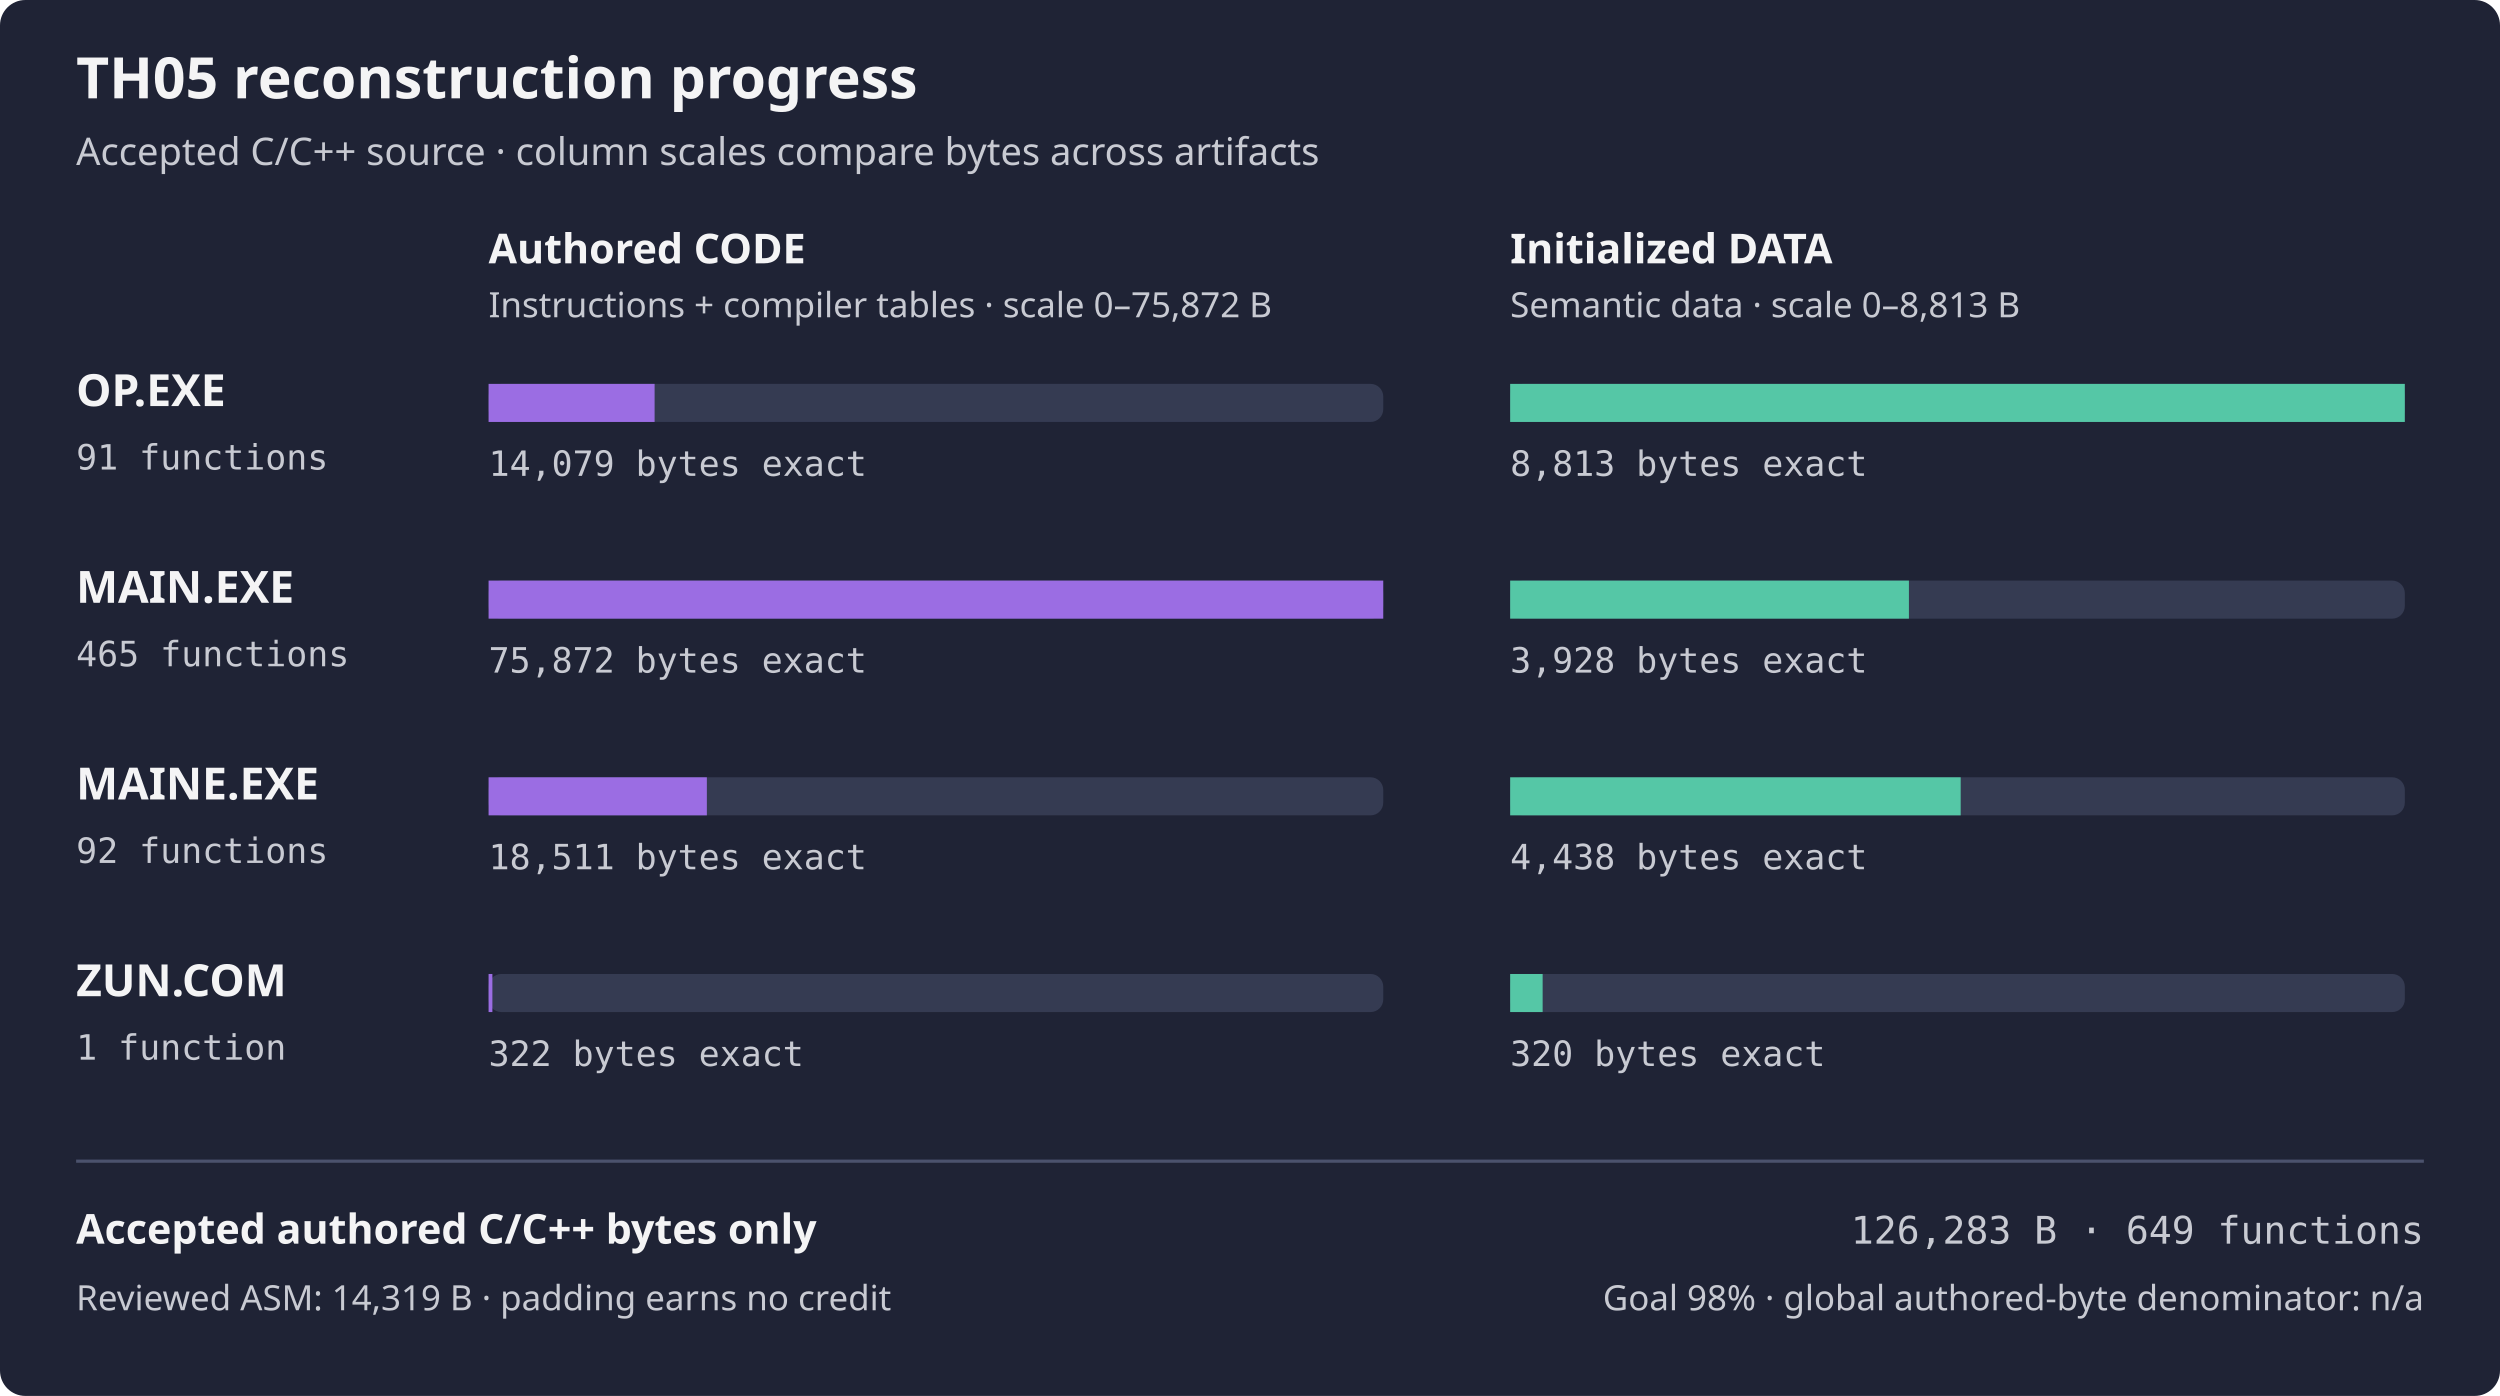
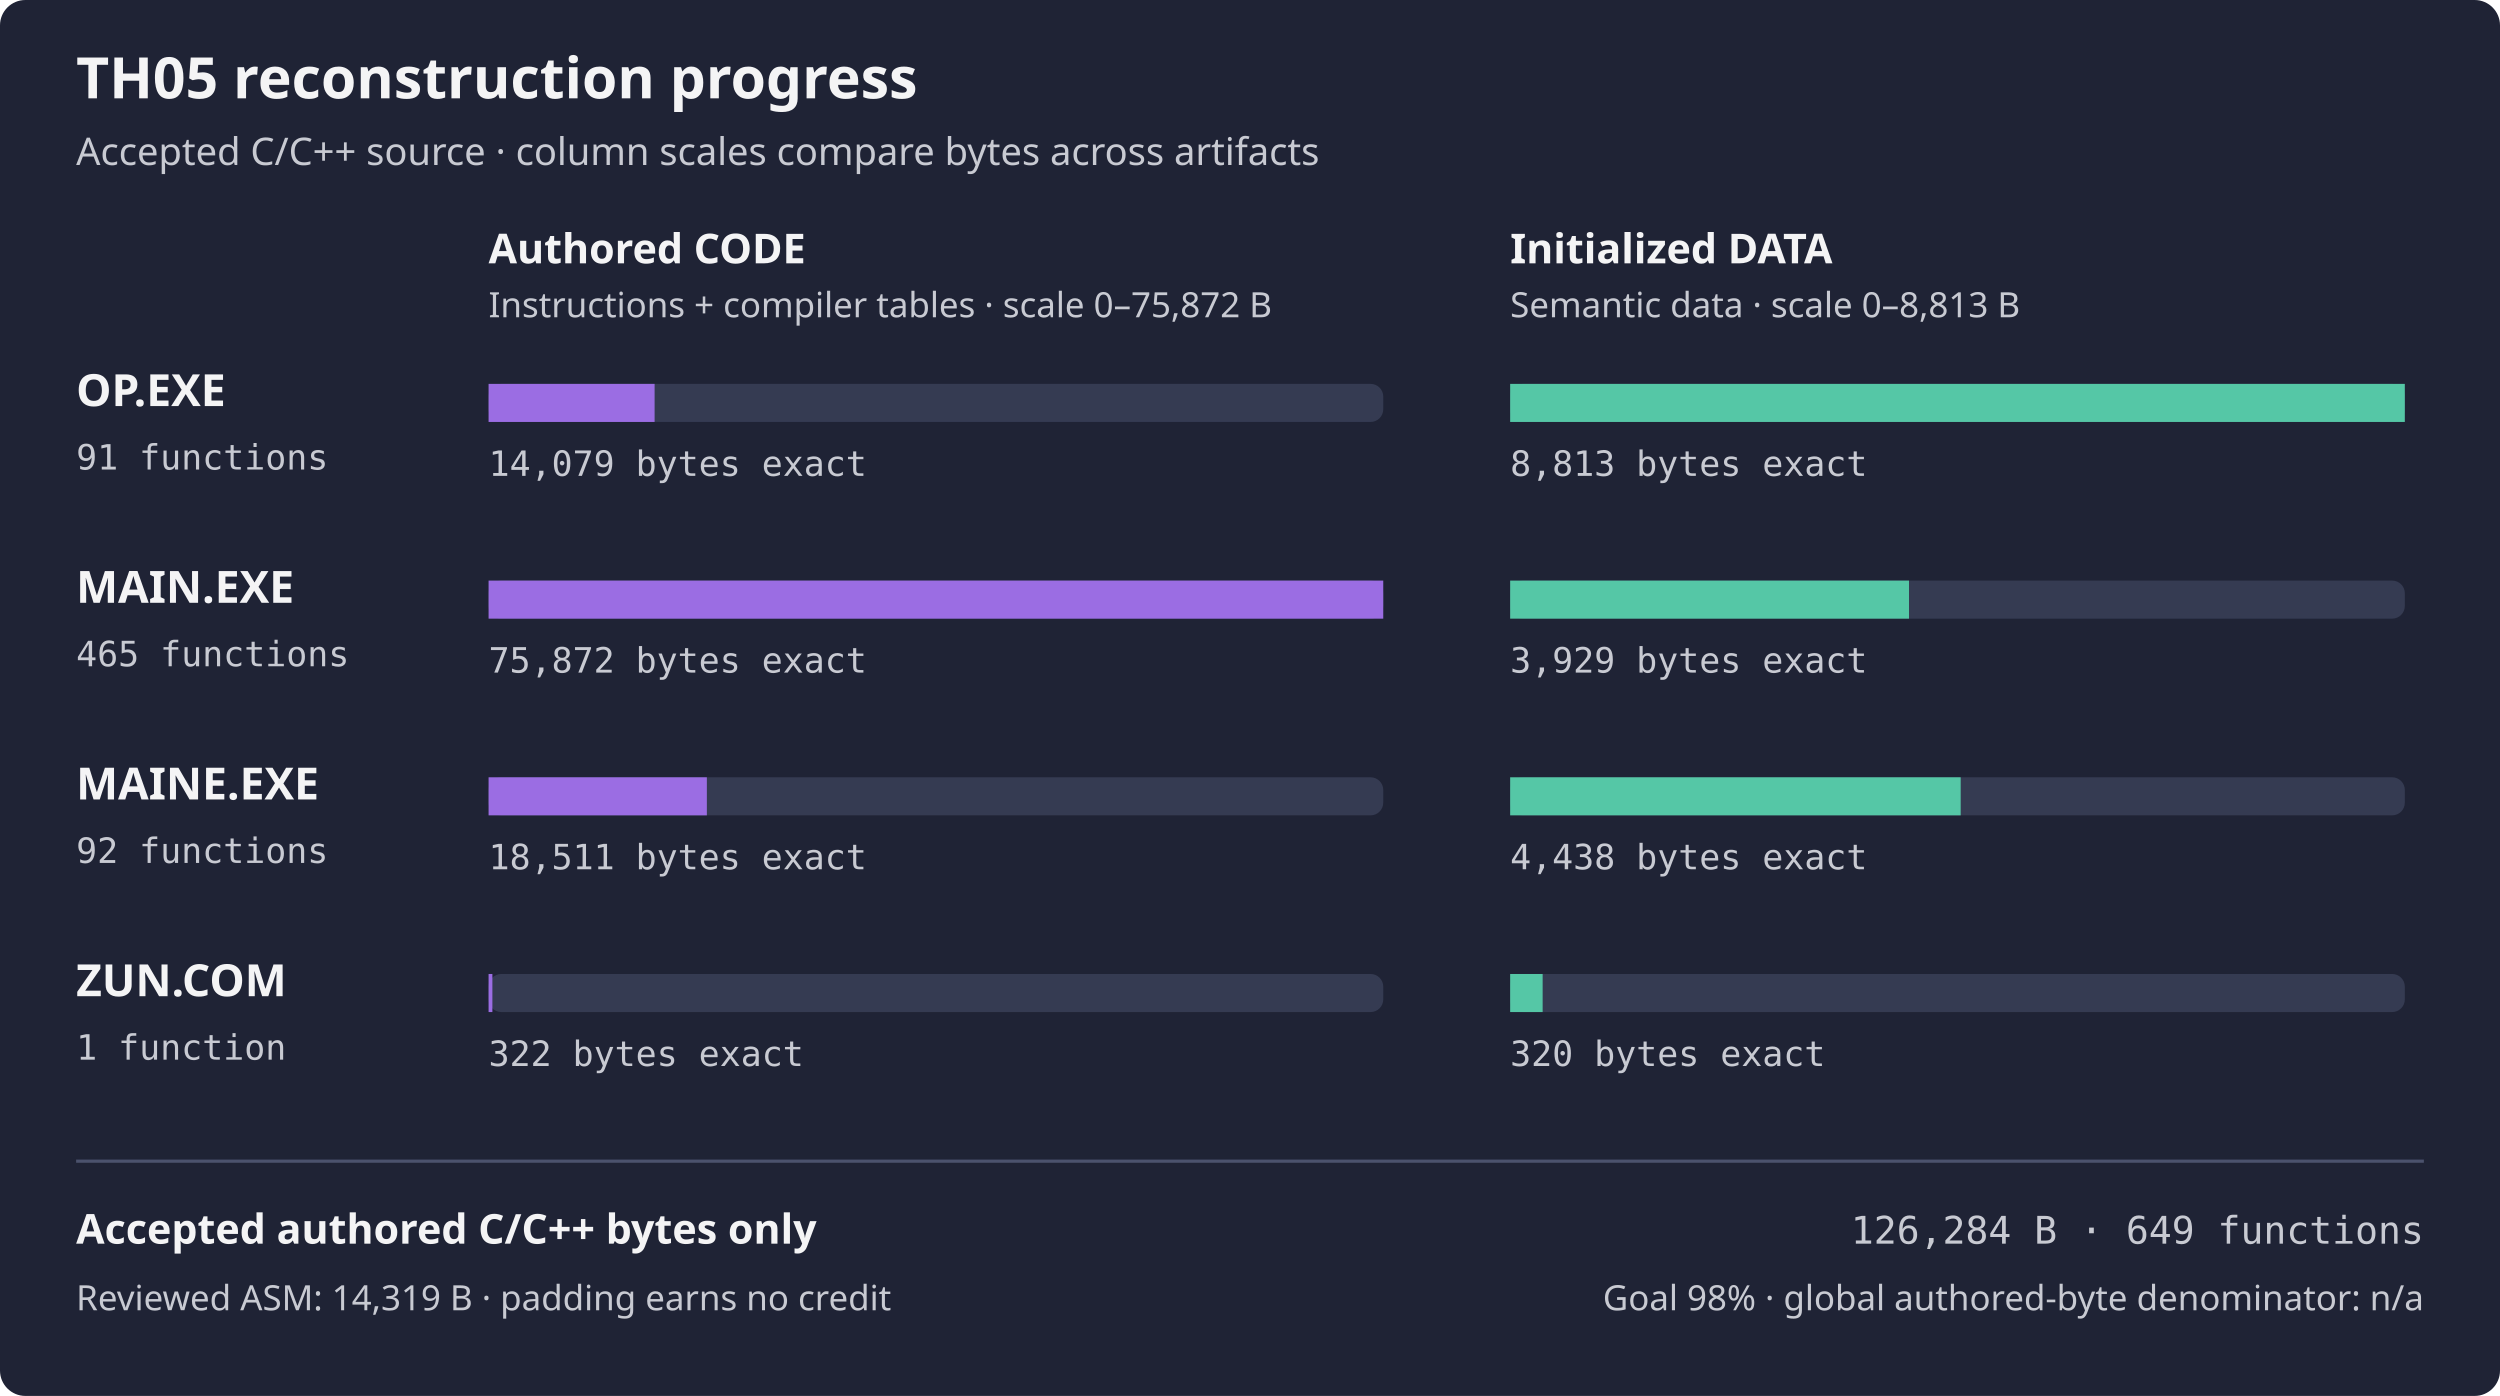
<svg xmlns="http://www.w3.org/2000/svg" width="788" height="440" viewBox="0 0 788 440" role="img" aria-labelledby="title desc">
  <rect width="788" height="440" rx="8" fill="#1f2335" />
  <text x="24" y="31" fill="#f4f4f5" font-family="sans-serif" font-size="18" font-weight="600">TH05 reconstruction progress</text>
  <text x="24" y="52" fill="#c8cad2" font-family="sans-serif" font-size="12">Accepted C/C++ source · column scales compare bytes across artifacts</text>
  <text x="154" y="83" fill="#f4f4f5" font-family="sans-serif" font-size="13" font-weight="600">Authored CODE</text>
  <text x="476" y="83" fill="#f4f4f5" font-family="sans-serif" font-size="13" font-weight="600">Initialized DATA</text>
  <text x="154" y="100" fill="#c8cad2" font-family="sans-serif" font-size="11">Instructions + compiler tables · scale 0–75,872 B</text>
  <text x="476" y="100" fill="#c8cad2" font-family="sans-serif" font-size="11">Semantic data · scale 0–8,813 B</text>
  <text x="24" y="128" fill="#f4f4f5" font-family="sans-serif" font-size="14" font-weight="600">OP.EXE</text>
  <text x="24" y="148" fill="#c8cad2" font-family="monospace" font-size="11">91 functions</text>
  <rect x="154" y="121" width="282" height="12" rx="4" fill="#353b52" />
  <rect x="154" y="121" width="52.33" height="12" fill="#9b6de3" />
  <rect x="476" y="121" width="282" height="12" rx="4" fill="#353b52" />
  <rect x="476" y="121" width="282.00" height="12" fill="#55c7a6" />
  <text x="154" y="150" fill="#c8cad2" font-family="monospace" font-size="11">14,079 bytes exact</text>
  <text x="476" y="150" fill="#c8cad2" font-family="monospace" font-size="11">8,813 bytes exact</text>
  <text x="24" y="190" fill="#f4f4f5" font-family="sans-serif" font-size="14" font-weight="600">MAIN.EXE</text>
  <text x="24" y="210" fill="#c8cad2" font-family="monospace" font-size="11">465 functions</text>
  <rect x="154" y="183" width="282" height="12" rx="4" fill="#353b52" />
  <rect x="154" y="183" width="282.00" height="12" fill="#9b6de3" />
  <rect x="476" y="183" width="282" height="12" rx="4" fill="#353b52" />
-   <rect x="476" y="183" width="125.69" height="12" fill="#55c7a6" />
+   <rect x="476" y="183" width="125.72" height="12" fill="#55c7a6" />
  <text x="154" y="212" fill="#c8cad2" font-family="monospace" font-size="11">75,872 bytes exact</text>
-   <text x="476" y="212" fill="#c8cad2" font-family="monospace" font-size="11">3,928 bytes exact</text>
+   <text x="476" y="212" fill="#c8cad2" font-family="monospace" font-size="11">3,929 bytes exact</text>
  <text x="24" y="252" fill="#f4f4f5" font-family="sans-serif" font-size="14" font-weight="600">MAINE.EXE</text>
  <text x="24" y="272" fill="#c8cad2" font-family="monospace" font-size="11">92 functions</text>
  <rect x="154" y="245" width="282" height="12" rx="4" fill="#353b52" />
  <rect x="154" y="245" width="68.80" height="12" fill="#9b6de3" />
  <rect x="476" y="245" width="282" height="12" rx="4" fill="#353b52" />
  <rect x="476" y="245" width="142.01" height="12" fill="#55c7a6" />
  <text x="154" y="274" fill="#c8cad2" font-family="monospace" font-size="11">18,511 bytes exact</text>
  <text x="476" y="274" fill="#c8cad2" font-family="monospace" font-size="11">4,438 bytes exact</text>
  <text x="24" y="314" fill="#f4f4f5" font-family="sans-serif" font-size="14" font-weight="600">ZUN.COM</text>
  <text x="24" y="334" fill="#c8cad2" font-family="monospace" font-size="11">1 function</text>
  <rect x="154" y="307" width="282" height="12" rx="4" fill="#353b52" />
  <rect x="154" y="307" width="1.20" height="12" fill="#9b6de3" />
  <rect x="476" y="307" width="282" height="12" rx="4" fill="#353b52" />
  <rect x="476" y="307" width="10.24" height="12" fill="#55c7a6" />
  <text x="154" y="336" fill="#c8cad2" font-family="monospace" font-size="11">322 bytes exact</text>
  <text x="476" y="336" fill="#c8cad2" font-family="monospace" font-size="11">320 bytes exact</text>
  <path d="M24 366 H764" stroke="#4b526d" />
  <text x="24" y="392" fill="#f4f4f5" font-family="sans-serif" font-size="13" font-weight="600">Accepted authored C/C++ bytes only</text>
-   <text x="764" y="392" fill="#c8cad2" font-family="monospace" text-anchor="end" font-size="12">126,283 B · 649 functions</text>
+   <text x="764" y="392" fill="#c8cad2" font-family="monospace" text-anchor="end" font-size="12">126,284 B · 649 functions</text>
  <text x="24" y="413" fill="#c8cad2" font-family="sans-serif" font-size="11">Reviewed ASM: 14,319 B · padding earns no credit</text>
  <text x="764" y="413" fill="#c8cad2" font-family="sans-serif" text-anchor="end" font-size="11">Goal 98% · global authored-byte denominator: n/a</text>
</svg>
